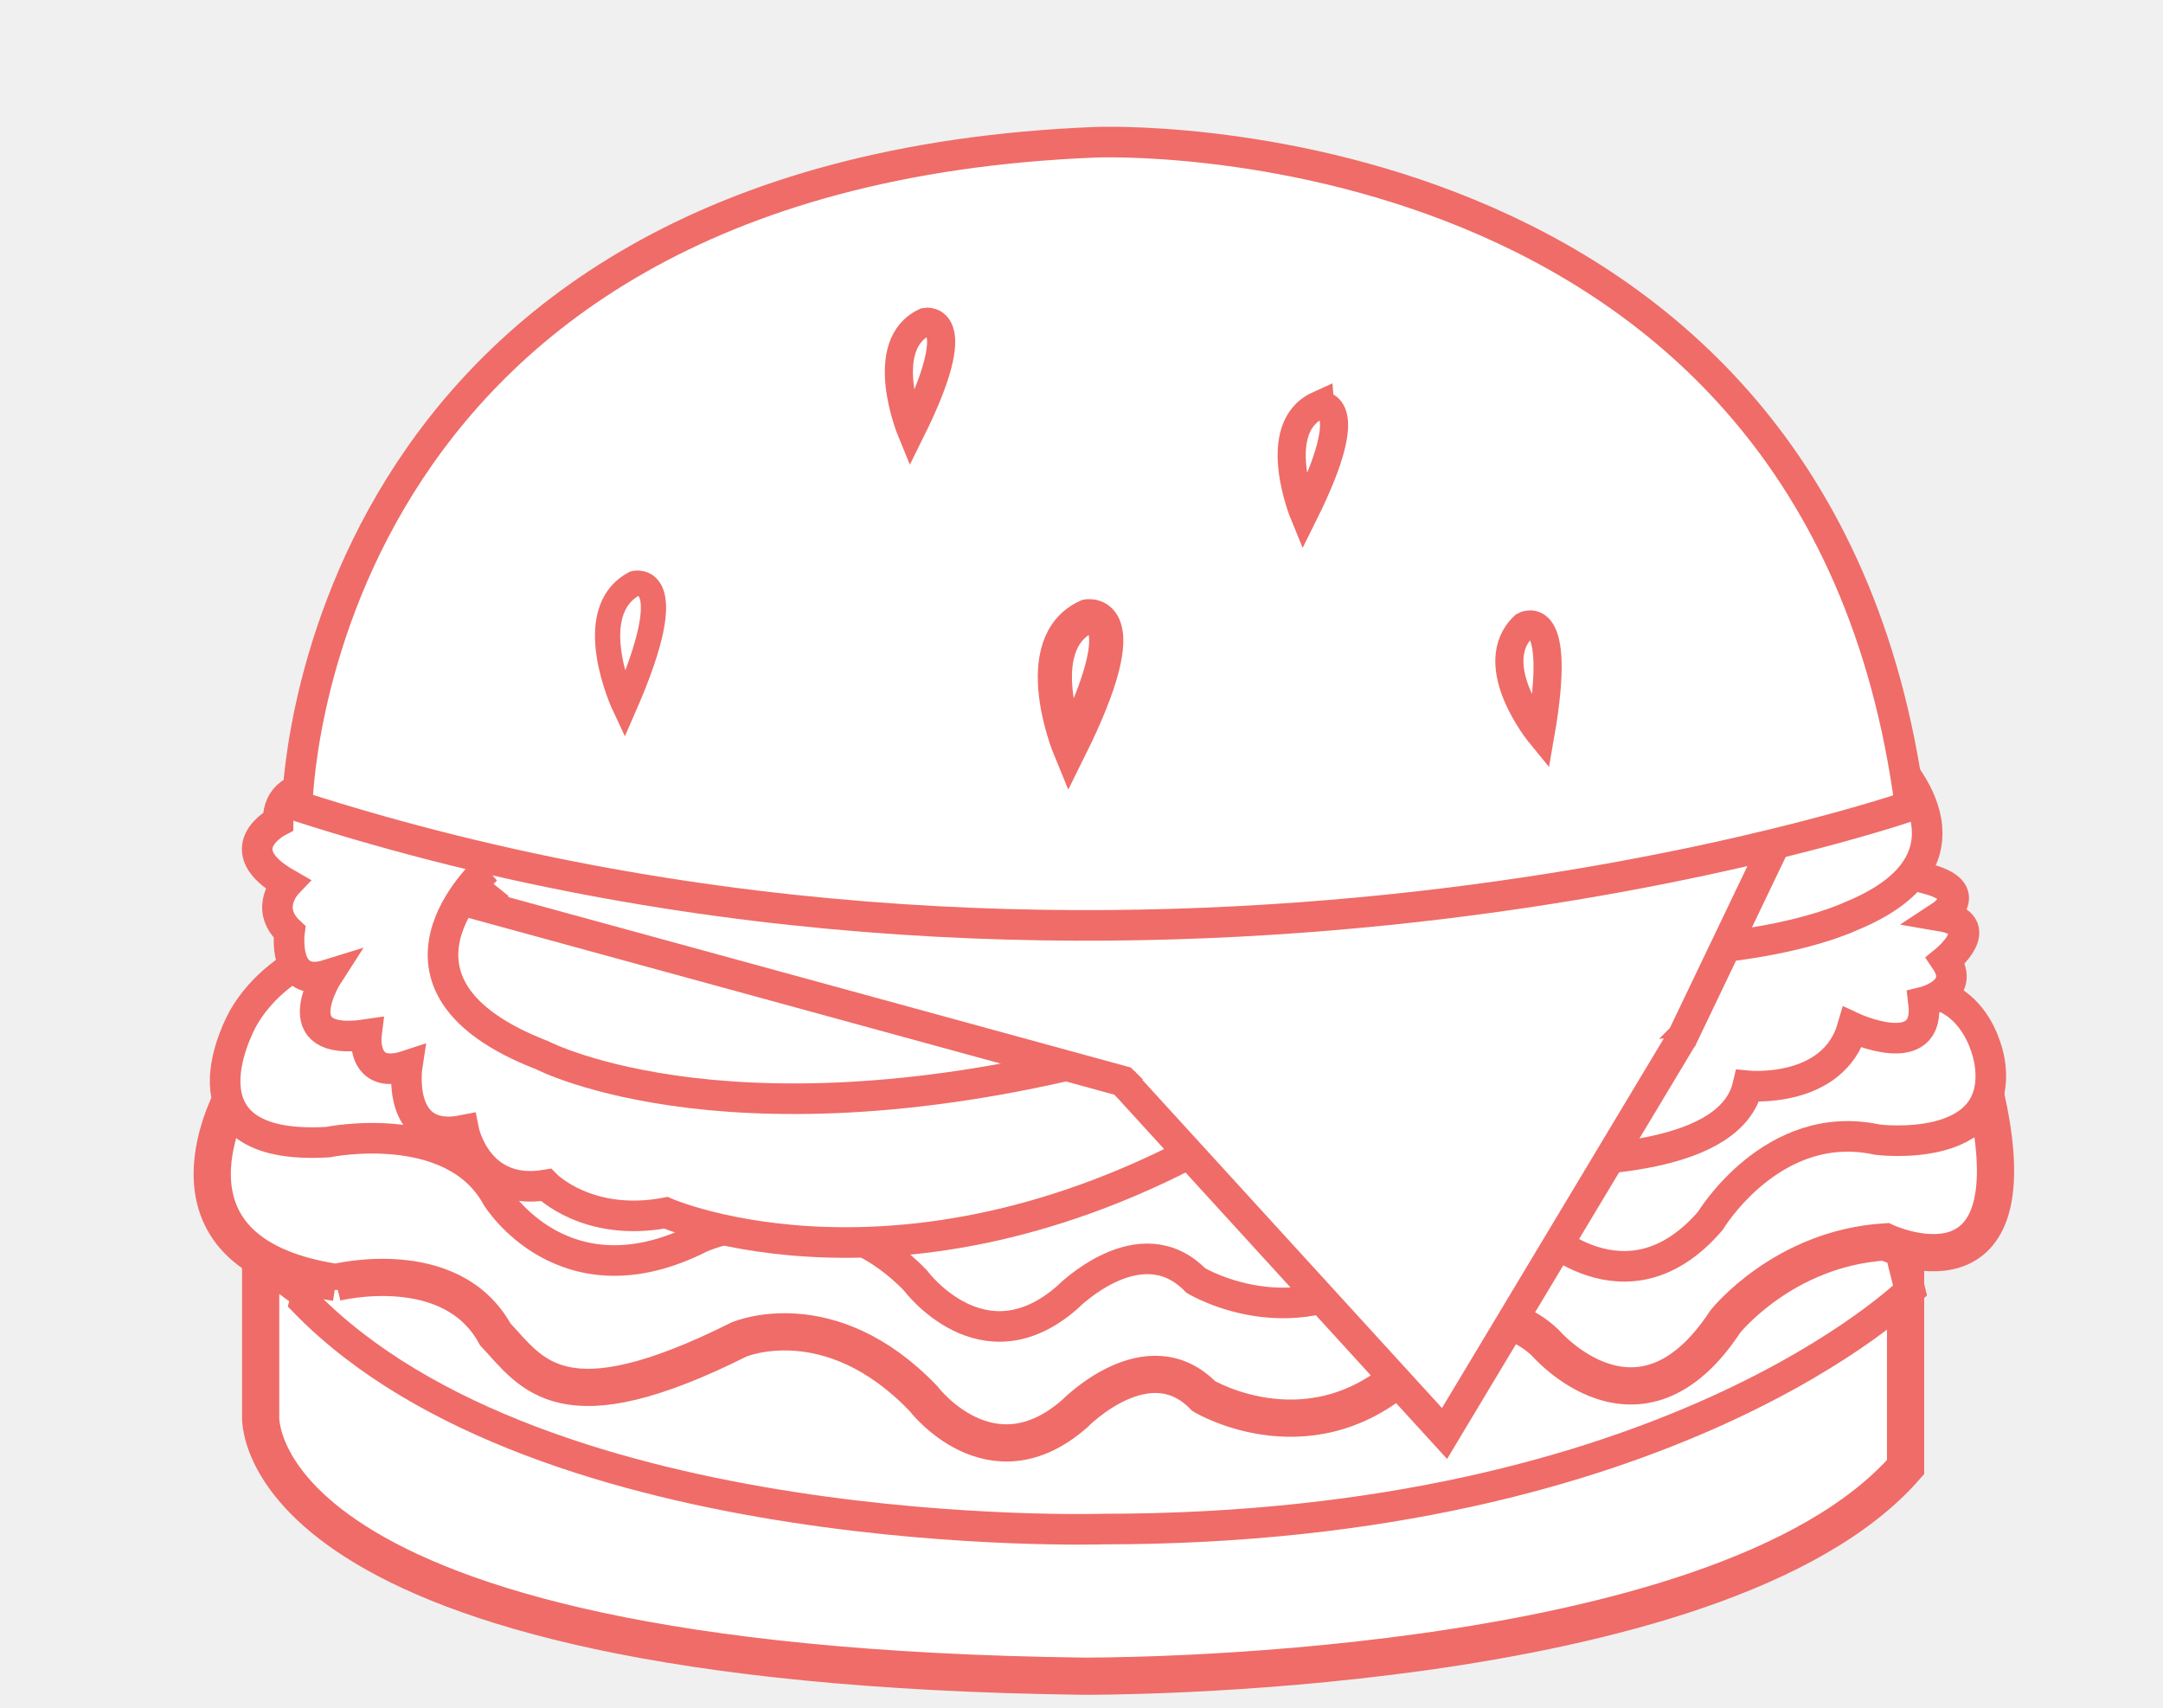
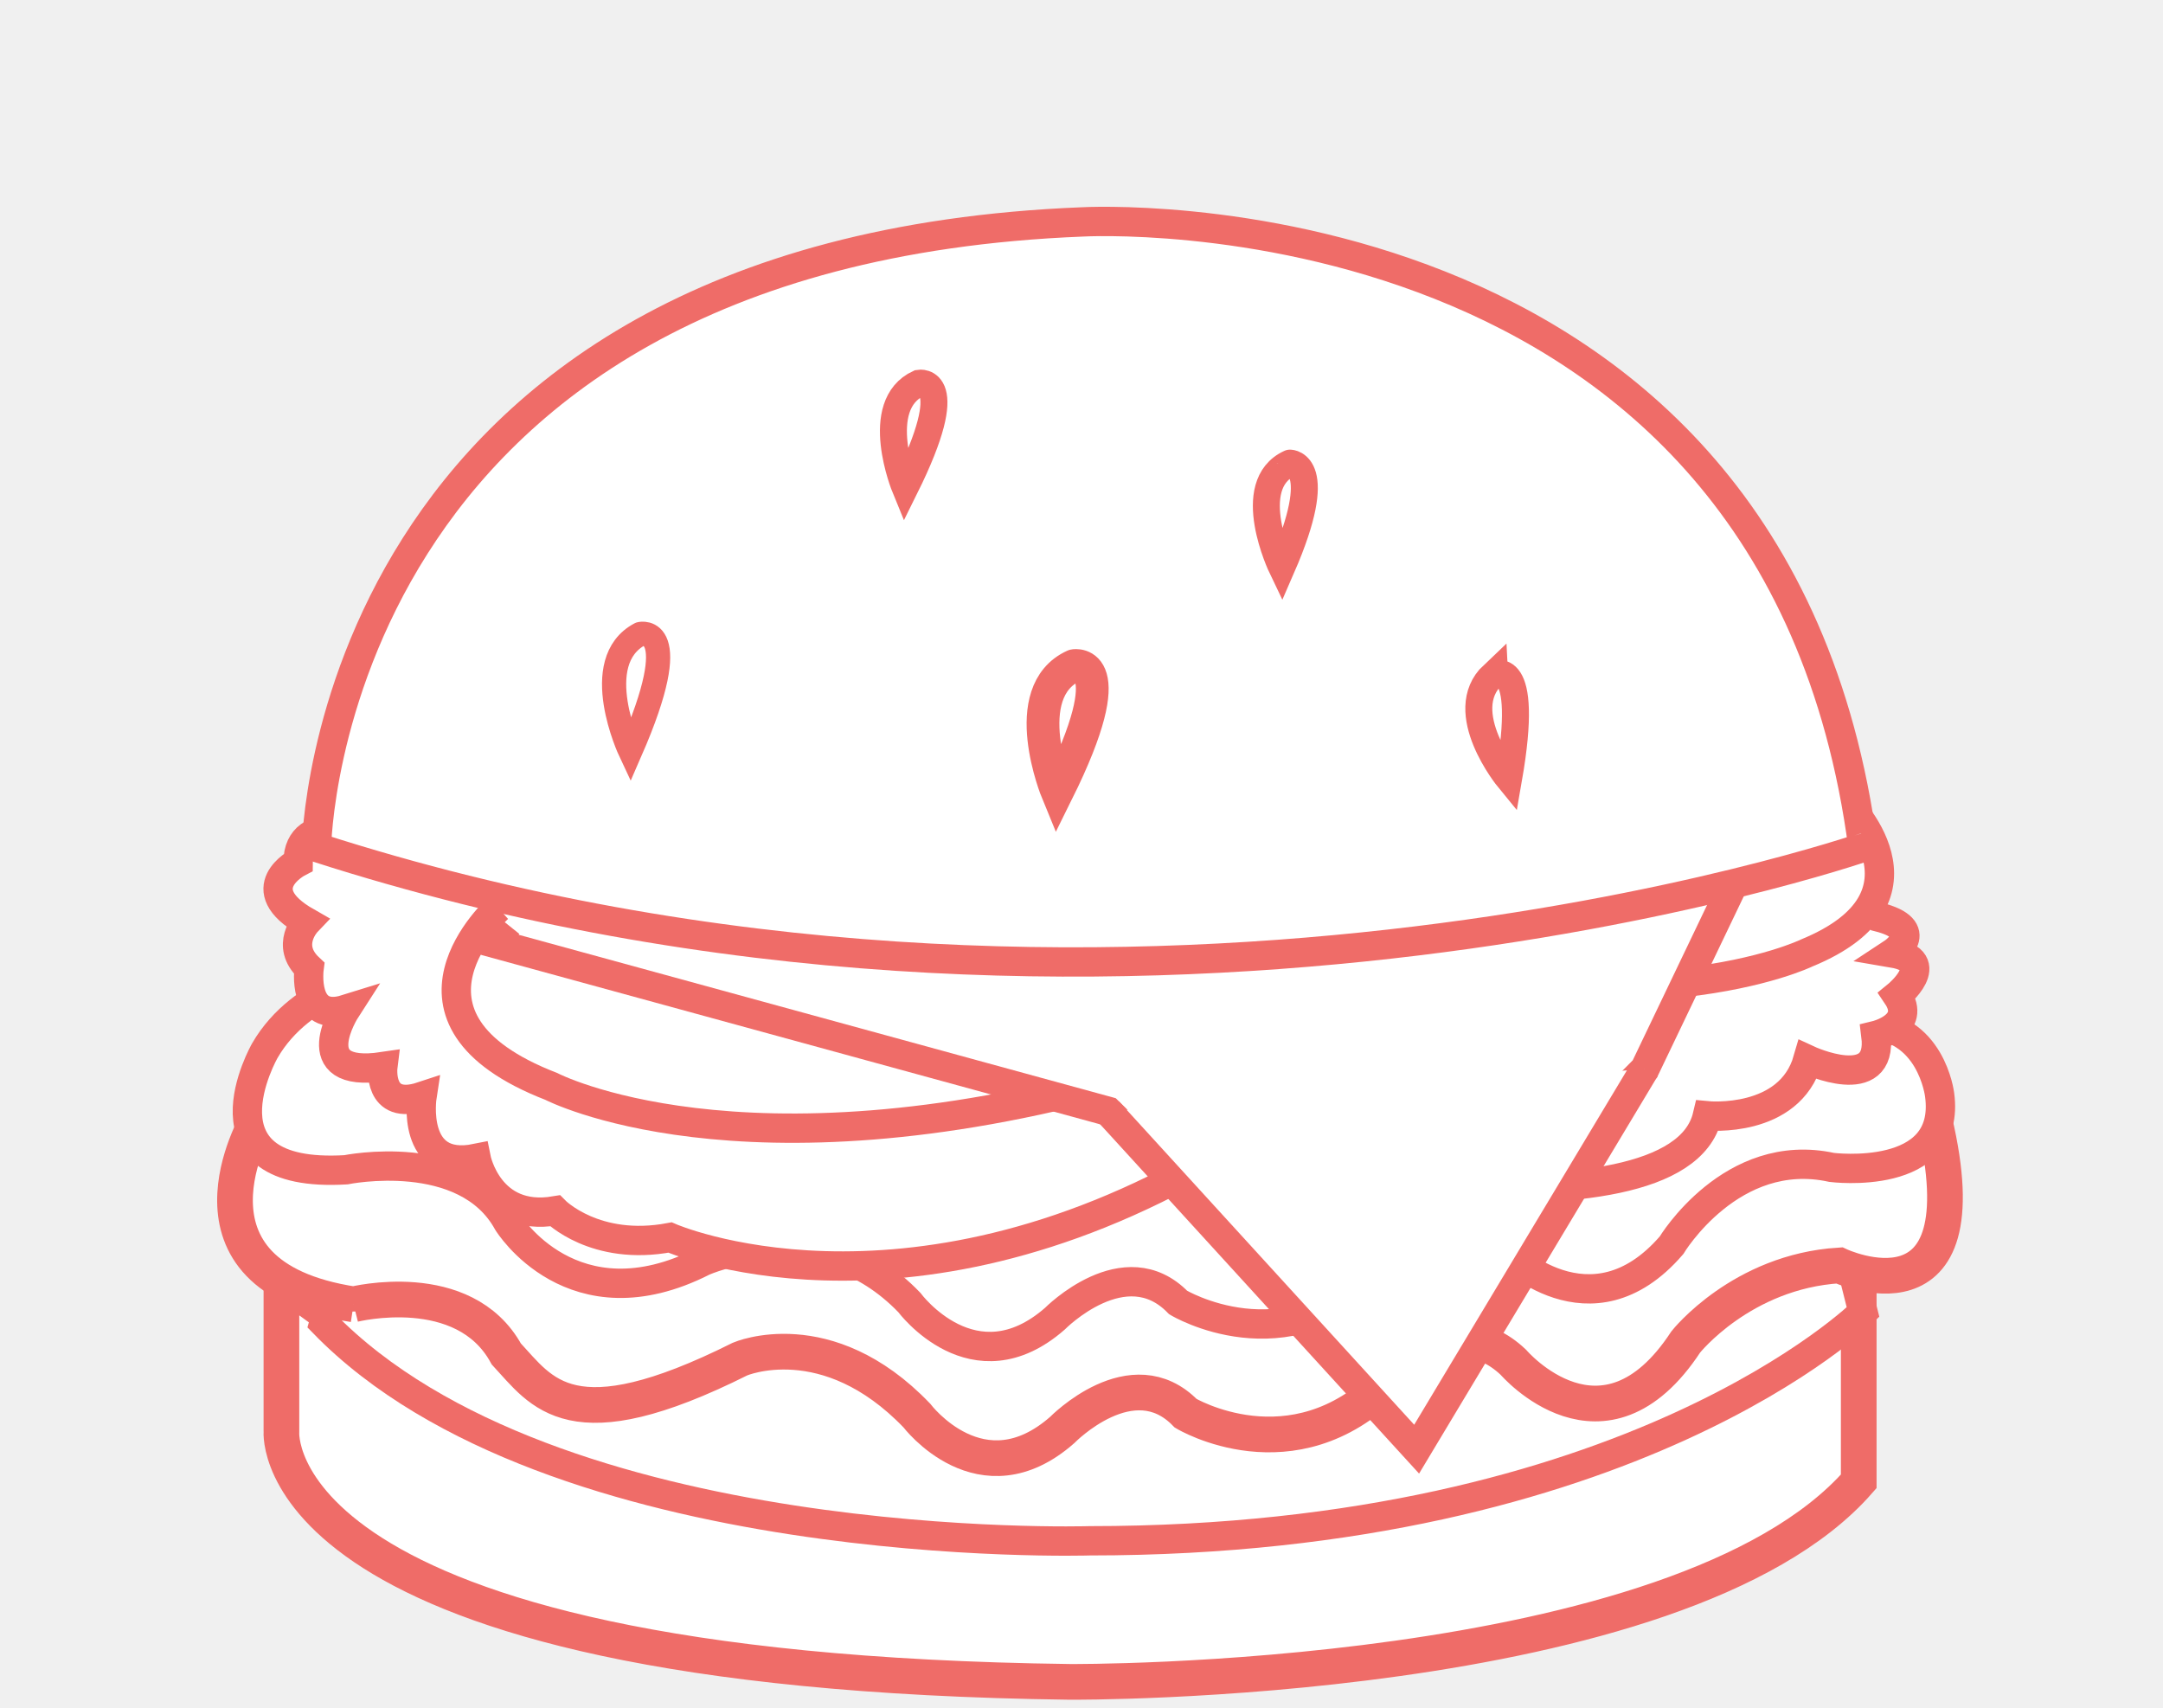
<svg xmlns="http://www.w3.org/2000/svg" version="1.1" id="Layer_1" x="0px" y="0px" width="380px" height="300px" viewBox="0 0 380 300" enable-background="new 0 0 380 300" xml:space="preserve">
-   <path fill="#FFFFFF" stroke="#EF6C68" stroke-width="6.538" stroke-miterlimit="10" d="M45.792,220.184v28.432  c0,0-3.639,43.963,144.477,45.842c0,0,111.665,0.8,144.506-36.733v-31.007c0,0-49.572,29.418-144.506,29.418  C190.27,256.135,78.635,253.129,45.792,220.184z" />
-   <path fill="#FFFFFF" stroke="#EF6C68" stroke-width="5.372" stroke-miterlimit="10" d="M332.886,216.033l2.679,10.684  c0,0-42.281,41.895-141.686,41.895c0,0-98.495,3.092-140.315-39.855l1.343-4.724L332.886,216.033z" />
-   <path fill="#FFFFFF" stroke="#EF6C68" stroke-width="6.538" stroke-miterlimit="10" d="M59.005,225.295  c0,0,20.226-5.087,27.985,9.084c6.558,7.038,11.774,16.484,42.83,0.936c0,0,15.876-6.854,32.379,10.339  c0,0,11.824,15.667,26.635,2.666c0,0,12.839-13.166,22.63-3.072c0,0,19.56,11.737,36.852-5.579c0,0,11.707-14.65,23.19-3.757  c0,0,16.493,19.263,31.586-3.738c0,0,10.216-12.889,28.117-14.01c0,0,26.615,12.477,17.446-26.553H41.412  C41.412,191.61,24.544,220.023,59.005,225.295" />
-   <path fill="#FFFFFF" stroke="#EF6C68" stroke-width="5.372" stroke-miterlimit="10" d="M64.375,164.551  c0,0-14.863,2.524-21.625,14.263c0,0-13.468,23.505,14.848,21.824c0,0,21.935-4.489,29.682,9.638c0,0,11.83,19.306,35.792,7.137  c0,0,21.234-9.638,37.762,7.538c0,0,11.798,15.962,26.659,2.979c0,0,12.827-13.023,22.588-2.979c0,0,19.583,11.836,36.844-5.506  c0,0,11.707-14.607,23.21-3.713c0,0,15.514,15.943,30.341-1.264c0,0,10.976-18.276,29.351-14.262c0,0,21.959,2.803,19.768-13.319  c0,0-1.533-12.889-13.708-12.889" />
-   <path fill="#FFFFFF" stroke="#EF6C68" stroke-width="5.372" stroke-miterlimit="10" d="M125.744,164.139L62.34,139.167  c0,0-13.5-4.382-13.5,5.157c0,0-9.206,4.791,1.574,10.94c0,0-4.046,4.236,0.446,8.437c0,0-1.349,10.068,6.749,7.543  c0,0-8.209,12.729,6.765,10.5c0,0-1.022,8.166,7.172,5.456c0,0-2.131,13.794,9.915,11.355c0,0,2.303,11.651,14.458,9.607  c0,0,7.334,7.476,21.062,4.89c0,0,42.515,18.64,99.398-14.497c0,0,84.939,16.541,90.672-7.796c0,0,15.021,1.466,18.401-10.272  c0,0,13.837,6.441,12.471-4.452c0,0,7.592-1.828,3.891-7.309c0,0,7.778-6.331-0.831-7.797c0,0,6.564-4.311-2.715-6.626l-4.552-3.671  " />
-   <path fill="#FFFFFF" stroke="#EF6C68" stroke-width="5.372" stroke-miterlimit="10" d="M85.532,152.678  c0,0-22.644,20.174,9.711,32.694c0,0,34.646,18.073,104.725-1.35" />
-   <path fill="#FFFFFF" stroke="#EF6C68" stroke-width="5.372" stroke-miterlimit="10" d="M332.092,133.04  c0,0,18.425,17.519-6.873,27.89c0,0-30.593,14.946-89.725-1.447" />
-   <polyline fill="#FFFFFF" stroke="#EF6C68" stroke-width="5.372" stroke-miterlimit="10" points="87.28,155.744 84.596,159.095   197.265,189.935 242.995,235.043 295.592,182.163 311.45,149.048 " />
-   <polyline fill="#FFFFFF" stroke="#EF6C68" stroke-width="5.372" stroke-miterlimit="10" points="197.265,189.935 253.778,251.824   295.592,182.163 " />
-   <path fill="#FFFFFF" stroke="#EF6C68" stroke-width="5.372" stroke-miterlimit="10" d="M53.616,191.425" />
-   <path fill="#FFFFFF" stroke="#EF6C68" stroke-width="5.372" stroke-miterlimit="10" d="M52.216,141.575  c0,0,1.4-111.075,140.32-116.589c0,0,126.964-5.308,143.028,116.589C335.564,141.575,198.829,188.813,52.216,141.575z" />
-   <path fill="#FFFFFF" stroke="#EF6C68" stroke-width="4.433" stroke-miterlimit="10" d="M109.708,123.982  c0,0-7.754-16.46,1.814-21.496C111.522,102.486,120.002,100.409,109.708,123.982z" />
-   <path fill="#FFFFFF" stroke="#EF6C68" stroke-width="4.942" stroke-miterlimit="10" d="M160.057,75.647  c0,0-6.213-15.104,2.532-19.109C162.589,56.538,170.23,55.145,160.057,75.647z" />
-   <path fill="#FFFFFF" stroke="#EF6C68" stroke-width="4.942" stroke-miterlimit="10" d="M229.067,90.272  c0,0-6.22-15.107,2.55-19.095C231.617,71.178,239.263,69.767,229.067,90.272z" />
-   <path fill="#FFFFFF" stroke="#EF6C68" stroke-width="6.001" stroke-miterlimit="10" d="M187.928,131.458  c0,0-7.566-18.339,3.082-23.182C191.01,108.276,200.281,106.56,187.928,131.458z" />
-   <path fill="#FFFFFF" stroke="#EF6C68" stroke-width="4.942" stroke-miterlimit="10" d="M270.625,129.001  c0,0-10.065-12.256-2.855-19.046C267.77,109.955,274.641,105.983,270.625,129.001z" />
+   <path fill="#FFFFFF" stroke="#EF6C68" stroke-width="6.269" stroke-miterlimit="10" d="M49.442,224.237v27.264  c0,0-3.49,42.155,138.537,43.957c0,0,107.073,0.767,138.565-35.223v-29.732c0,0-47.534,28.208-138.565,28.208  C187.98,258.71,80.935,255.828,49.442,224.237z" />
+   <path fill="#FFFFFF" stroke="#EF6C68" stroke-width="5.152" stroke-miterlimit="10" d="M324.732,220.258l2.57,10.244  c0,0-40.543,40.172-135.861,40.172c0,0-94.446,2.966-134.547-38.216l1.288-4.529L324.732,220.258z" />
+   <path fill="#FFFFFF" stroke="#EF6C68" stroke-width="6.269" stroke-miterlimit="10" d="M62.112,229.139  c0,0,19.395-4.878,26.835,8.71c6.288,6.749,11.29,15.807,41.069,0.897c0,0,15.223-6.572,31.048,9.915c0,0,11.338,15.021,25.54,2.556  c0,0,12.311-12.624,21.699-2.945c0,0,18.756,11.254,35.338-5.35c0,0,11.226-14.048,22.235-3.603c0,0,15.815,18.471,30.288-3.585  c0,0,9.796-12.358,26.961-13.434c0,0,25.521,11.964,16.729-25.461H45.242C45.242,196.838,29.068,224.084,62.112,229.139" />
+   <path fill="#FFFFFF" stroke="#EF6C68" stroke-width="5.152" stroke-miterlimit="10" d="M67.261,170.892  c0,0-14.252,2.421-20.736,13.678c0,0-12.914,22.537,14.238,20.927c0,0,21.033-4.306,28.461,9.24c0,0,11.344,18.513,34.321,6.845  c0,0,20.361-9.242,36.209,7.228c0,0,11.313,15.306,25.563,2.856c0,0,12.299-12.487,21.659-2.856c0,0,18.778,11.35,35.329-5.279  c0,0,11.226-14.007,22.256-3.561c0,0,14.876,15.287,29.095-1.212c0,0,10.524-17.525,28.144-13.676c0,0,21.057,2.688,18.955-12.771  c0,0-1.47-12.359-13.145-12.359" />
+   <path fill="#FFFFFF" stroke="#EF6C68" stroke-width="5.152" stroke-miterlimit="10" d="M126.107,170.496L65.31,146.551  c0,0-12.945-4.202-12.945,4.945c0,0-8.828,4.595,1.509,10.49c0,0-3.879,4.062,0.428,8.091c0,0-1.293,9.654,6.472,7.232  c0,0-7.872,12.205,6.487,10.068c0,0-0.98,7.83,6.877,5.232c0,0-2.043,13.227,9.507,10.888c0,0,2.208,11.172,13.864,9.212  c0,0,7.033,7.169,20.196,4.688c0,0,40.767,17.873,95.311-13.9c0,0,81.447,15.86,86.944-7.476c0,0,14.404,1.405,17.645-9.851  c0,0,13.269,6.177,11.958-4.268c0,0,7.28-1.753,3.731-7.009c0,0,7.458-6.071-0.797-7.476c0,0,6.294-4.135-2.604-6.354l-4.365-3.521" />
+   <path fill="#FFFFFF" stroke="#EF6C68" stroke-width="5.152" stroke-miterlimit="10" d="M87.549,159.507  c0,0-21.713,19.345,9.312,31.351c0,0,33.222,17.33,100.419-1.296" />
+   <path fill="#FFFFFF" stroke="#EF6C68" stroke-width="5.152" stroke-miterlimit="10" d="M323.972,140.676  c0,0,17.667,16.798-6.591,26.744c0,0-29.335,14.331-86.036-1.389" />
+   <polyline fill="#FFFFFF" stroke="#EF6C68" stroke-width="5.152" stroke-miterlimit="10" points="89.224,162.447 86.651,165.661   194.688,195.232 238.538,238.485 288.972,187.78 304.179,156.026 " />
+   <polyline fill="#FFFFFF" stroke="#EF6C68" stroke-width="5.152" stroke-miterlimit="10" points="194.688,195.232 248.877,254.577   288.972,187.78 " />
+   <path fill="#FFFFFF" stroke="#EF6C68" stroke-width="5.152" stroke-miterlimit="10" d="M56.945,196.661" />
+   <path fill="#FFFFFF" stroke="#EF6C68" stroke-width="5.152" stroke-miterlimit="10" d="M55.602,148.861  c0,0,1.343-104.591,134.551-109.878c0,0,121.744-7.007,137.148,109.878C327.302,148.861,196.188,194.156,55.602,148.861z" />
+   <path fill="#FFFFFF" stroke="#EF6C68" stroke-width="4.25" stroke-miterlimit="10" d="M110.73,131.991  c0,0-7.435-15.783,1.739-20.612C112.47,111.378,120.601,109.387,110.73,131.991z" />
+   <path fill="#FFFFFF" stroke="#EF6C68" stroke-width="4.739" stroke-miterlimit="10" d="M159.01,85.643  c0,0-5.958-14.483,2.428-18.323C161.438,67.32,168.764,65.984,159.01,85.643z" />
+   <path fill="#FFFFFF" stroke="#EF6C68" stroke-width="4.739" stroke-miterlimit="10" d="M225.182,99.667  c0,0-6.963-14.486,1.446-18.31C226.628,81.353,233.165,81.342,225.182,99.667z" />
+   <path fill="#FFFFFF" stroke="#EF6C68" stroke-width="5.755" stroke-miterlimit="10" d="M185.735,139.16  c0,0-7.255-17.585,2.955-22.229C188.69,116.93,197.58,115.285,185.735,139.16z" />
+   <path fill="#FFFFFF" stroke="#EF6C68" stroke-width="4.739" stroke-miterlimit="10" d="M265.032,136.803  c0,0-9.651-11.752-2.738-18.263C262.294,118.541,268.882,114.731,265.032,136.803z" />
</svg>
